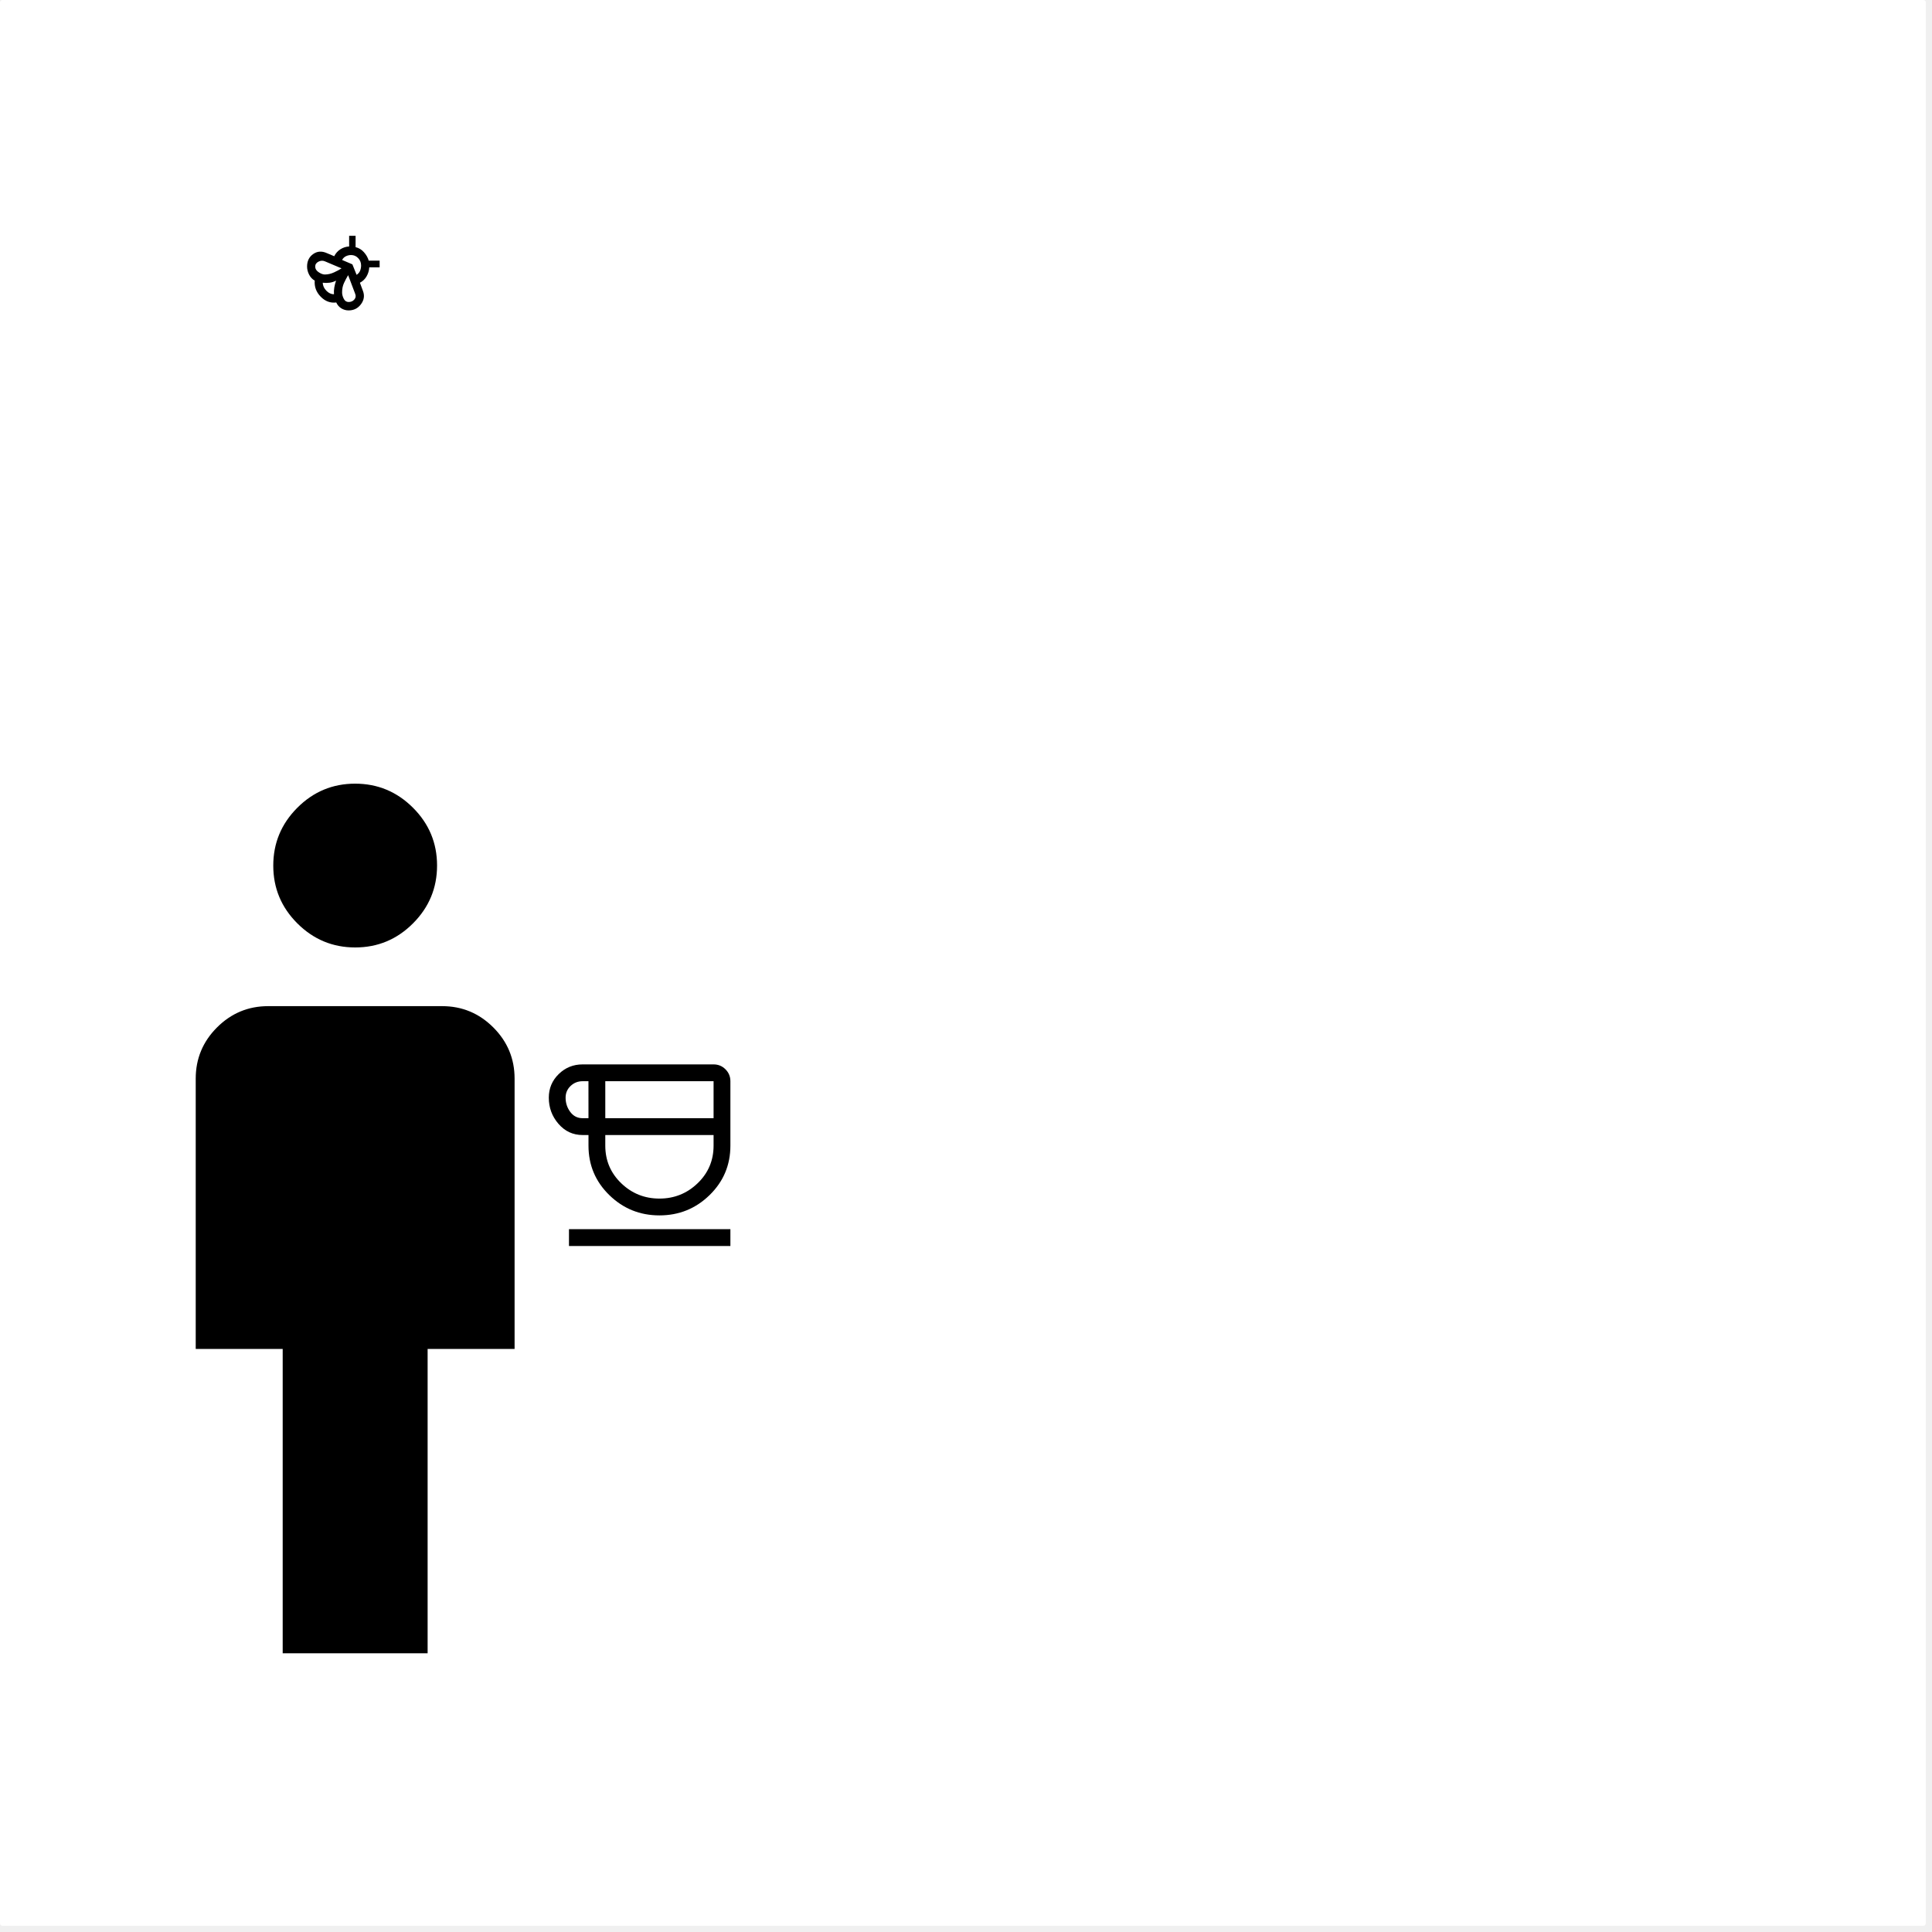
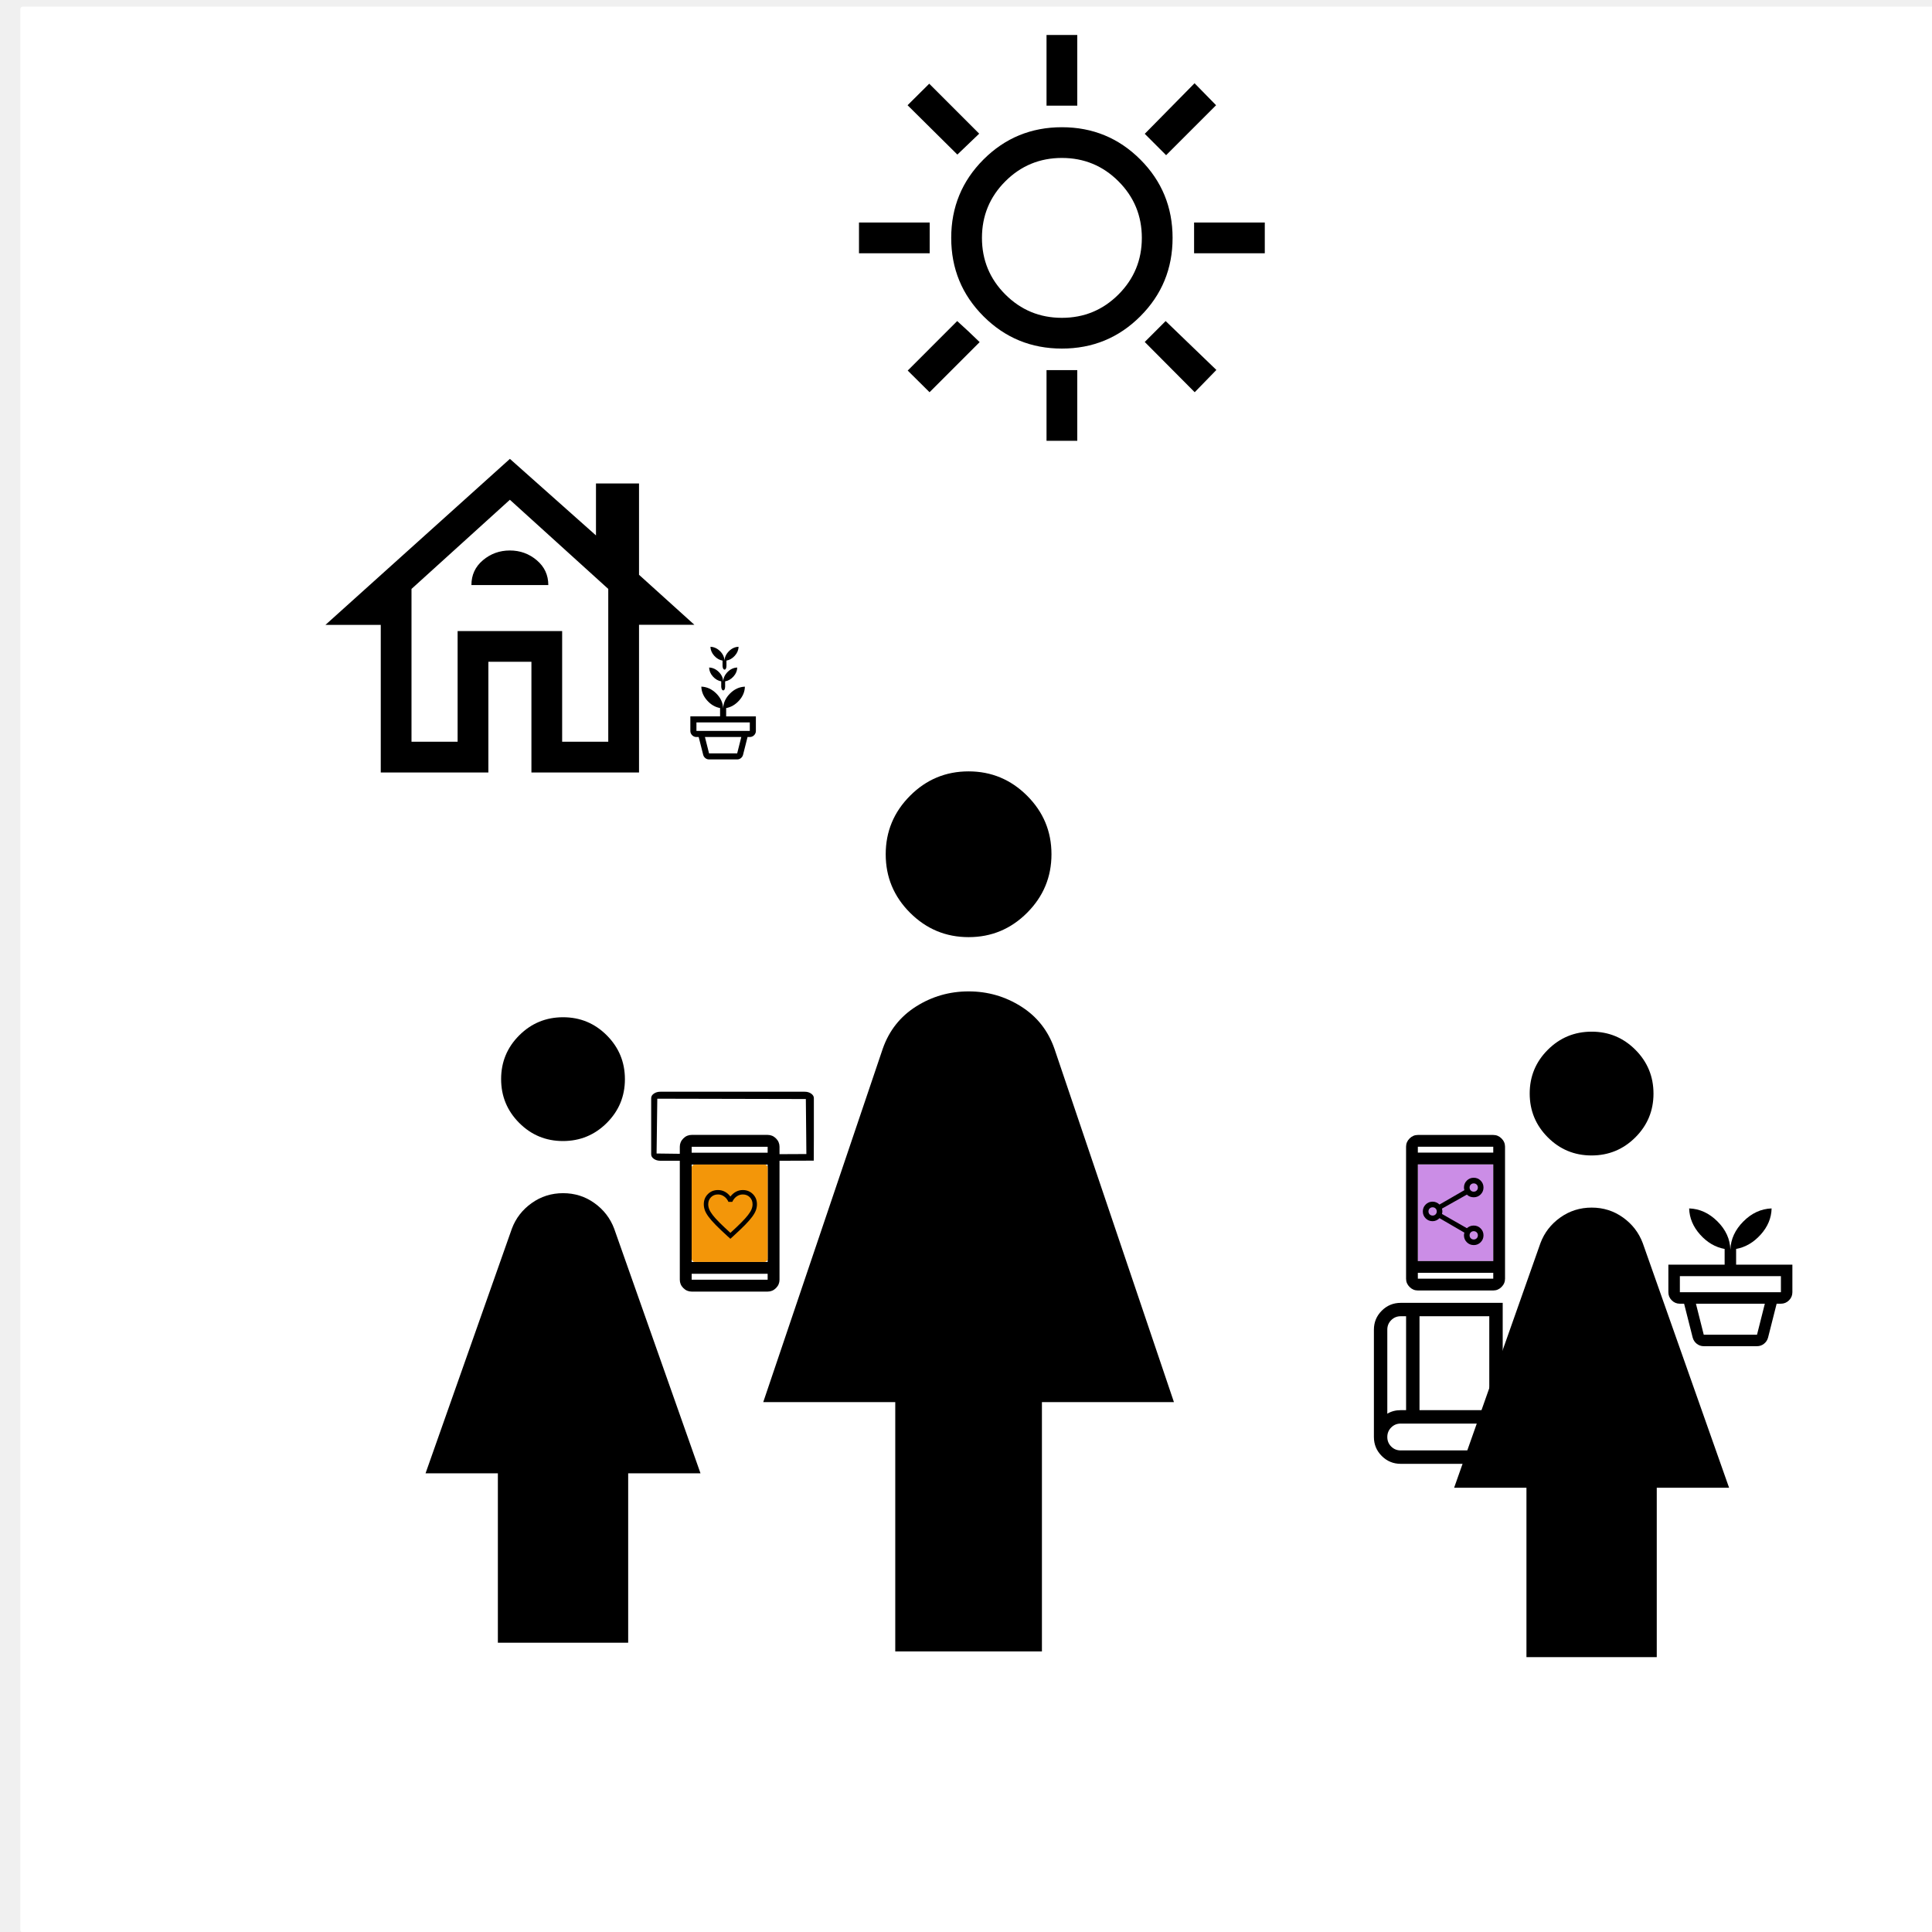
- <svg xmlns="http://www.w3.org/2000/svg" width="400" height="400" version="1.1" viewBox="0 0 105.83 105.83">
-   <rect y="-1.4211e-14" width="105.49" height="105.49" ry=".133" fill="#fff" />
-   <path d="m19.879 15.93c0.1 0.258 0.066 0.502-0.103 0.73-0.168 0.229-0.394 0.343-0.679 0.343-0.144 0-0.277-0.037-0.398-0.111-0.121-0.074-0.215-0.181-0.28-0.323-0.323 0.04-0.607-0.066-0.852-0.317-0.245-0.251-0.354-0.545-0.327-0.881-0.134-0.075-0.237-0.185-0.31-0.331-0.073-0.145-0.109-0.291-0.109-0.439 0-0.3 0.111-0.528 0.334-0.685 0.222-0.157 0.471-0.175 0.747-0.052l0.406 0.171c0.08-0.161 0.193-0.288 0.339-0.381 0.146-0.093 0.305-0.144 0.478-0.153v-0.585h0.353v0.622c0.177 0.042 0.33 0.134 0.458 0.278 0.128 0.144 0.215 0.297 0.261 0.46h0.598v0.369h-0.567c-0.012 0.178-0.061 0.343-0.148 0.493-0.087 0.151-0.209 0.267-0.365 0.35zm-1.585 0.189c-9e-3 -0.124-3e-3 -0.25 0.019-0.377 0.022-0.127 0.054-0.25 0.097-0.37-0.115 0.06-0.234 0.098-0.358 0.114-0.124 0.016-0.249 0.017-0.374 1e-3 6e-3 0.161 0.072 0.307 0.198 0.437 0.126 0.13 0.265 0.195 0.419 0.195zm-0.496-1.083c0.167 0 0.334-0.039 0.503-0.117s0.305-0.151 0.407-0.219l-0.902-0.382c-0.118-0.052-0.237-0.048-0.358 0.013-0.121 0.061-0.182 0.152-0.182 0.273 0 0.12 0.062 0.222 0.188 0.306 0.125 0.085 0.24 0.127 0.344 0.127zm1.299 1.507c0.129 0 0.233-0.045 0.311-0.135 0.078-0.09 0.095-0.192 0.05-0.308l-0.388-1.028c-0.082 0.138-0.157 0.282-0.227 0.431s-0.104 0.32-0.104 0.514c0 0.112 0.03 0.228 0.09 0.347 0.06 0.119 0.149 0.179 0.267 0.179zm0.437-1.488c0.092-0.061 0.156-0.137 0.192-0.227 0.036-0.09 0.054-0.185 0.054-0.287 0-0.157-0.054-0.291-0.161-0.403-0.107-0.112-0.236-0.168-0.386-0.168-0.098 0-0.193 0.021-0.283 0.065-0.091 0.043-0.161 0.111-0.21 0.205l0.562 0.24z" stroke-width=".007" />
-   <path d="m15.485 90.563v-16.672h-4.764v-14.807q0-1.637 1.166-2.804 1.166-1.166 2.804-1.166h9.527q1.637 0 2.804 1.166 1.166 1.166 1.166 2.804v14.807h-4.764v16.672zm3.973-38.664q-1.849 0-3.169-1.317-1.32-1.317-1.32-3.166 0-1.849 1.317-3.169 1.317-1.32 3.166-1.32 1.849 0 3.169 1.317 1.32 1.317 1.32 3.166 0 1.849-1.317 3.169-1.317 1.32-3.166 1.32z" stroke-width=".06" />
-   <path d="m36.122 66.576q1.607 0 2.747-1.112 1.14-1.112 1.14-2.71v-3.528q0-0.382-0.269-0.652-0.269-0.269-0.652-0.269h-7.175q-0.765 0-1.308 0.53-0.543 0.53-0.543 1.294 0 0.82 0.53 1.432 0.53 0.613 1.322 0.613h0.322v0.58q0 1.598 1.14 2.71 1.14 1.112 2.747 1.112zm2.966-5.324h-5.932v-2.026h5.932zm-2.966 4.403q-1.22 0-2.093-0.84-0.873-0.841-0.873-2.061v-0.58h5.932v0.58q0 1.22-0.873 2.061-0.873 0.84-2.093 0.84zm-3.887-4.403h-0.322q-0.419 0-0.675-0.343-0.256-0.343-0.256-0.781 0-0.382 0.274-0.642 0.274-0.26 0.656-0.26h0.322zm7.774 7v-0.921h-8.842v0.921z" stroke-width=".014" />
+ <svg xmlns="http://www.w3.org/2000/svg" width="400" height="400" version="1.1" viewBox="0 0 105.83 105.83" id="svg10">
+   <defs id="defs14" />
+   <rect width="105.49" height="105.49" ry="0.133" fill="#ffffff" id="rect2" x="1.115" y="0.362" />
+   <g stroke-width="0.025" id="g12">
+     <path d="M 57.326,5.789 V 1.916 h 1.684 V 5.789 Z M 63.877,8.501 62.707,7.33 65.435,4.56 66.614,5.764 Z m 1.532,5.372 v -1.684 h 3.873 V 13.873 Z M 57.326,24.146 v -3.873 h 1.684 V 24.146 Z M 52.442,8.467 49.714,5.764 50.901,4.585 53.638,7.322 Z m 13.001,13.018 -2.737,-2.753 1.145,-1.145 2.779,2.678 z m -18.39,-7.612 v -1.684 h 3.873 v 1.684 z m 3.865,7.612 -1.196,-1.187 2.711,-2.711 0.615,0.564 0.615,0.589 z m 7.25,-2.391 q -2.526,0 -4.295,-1.768 -1.768,-1.768 -1.768,-4.294 0,-2.526 1.768,-4.295 1.768,-1.768 4.295,-1.768 2.526,0 4.295,1.768 1.768,1.768 1.768,4.295 0,2.526 -1.768,4.294 -1.768,1.768 -4.295,1.768 z m 0,-1.684 q 1.819,0 3.099,-1.28 1.28,-1.28 1.28,-3.099 0,-1.819 -1.28,-3.099 -1.28,-1.28 -3.099,-1.28 -1.819,0 -3.099,1.28 -1.28,1.28 -1.28,3.099 0,1.819 1.28,3.099 1.28,1.28 3.099,1.28 z" id="path8" />
+     <path d="m 20.857,42.314 v -8.084 h -3.031 l 10.105,-9.094 4.715,4.193 v -2.846 h 2.358 v 5.002 l 3.031,2.738 h -3.031 v 8.091 h -5.894 v -6.063 h -2.358 v 6.063 z m 1.684,-1.684 h 2.526 v -6.063 h 5.726 v 6.063 h 2.526 v -8.37 l -5.389,-4.884 -5.389,4.884 z m 2.526,-6.063 h 5.726 z m 0.758,-2.518 h 4.21 q 0,-0.825 -0.632,-1.36 -0.632,-0.535 -1.474,-0.535 -0.842,0 -1.474,0.532 -0.632,0.532 -0.632,1.363 z" id="path10" />
+   </g>
+   <path d="m 38.84,41.267 h 1.541 l 0.226,-0.897 h -1.993 z m 0,0.332 q -0.113,0 -0.202,-0.07 -0.089,-0.07 -0.119,-0.181 l -0.247,-0.978 h 2.677 l -0.247,0.978 q -0.03,0.111 -0.119,0.181 -0.089,0.07 -0.202,0.07 z m -0.691,-1.561 h 2.923 v -0.465 h -2.923 z m 1.462,-1.232 q 0.017,-0.455 0.375,-0.815 0.359,-0.36 0.817,-0.377 -0.01,0.419 -0.317,0.759 -0.307,0.34 -0.709,0.414 v 0.455 h 1.628 v 0.797 q 0,0.137 -0.098,0.235 -0.098,0.098 -0.235,0.098 h -2.923 q -0.137,0 -0.235,-0.098 -0.098,-0.098 -0.098,-0.235 V 39.24 h 1.628 v -0.455 q -0.402,-0.073 -0.708,-0.414 -0.306,-0.34 -0.319,-0.759 0.458,0.017 0.819,0.375 0.36,0.359 0.374,0.817 z" stroke-width="0.005" id="path14" />
+   <path d="m 39.614,37.336 c 0.007,-0.196 0.088,-0.371 0.242,-0.527 0.154,-0.155 0.33,-0.236 0.528,-0.243 -0.004,0.18 -0.073,0.344 -0.205,0.49 -0.132,0.147 -0.285,0.236 -0.458,0.267 v 0.294 c -0.003,0.274 -0.203,0.266 -0.214,0 v -0.294 c -0.173,-0.031 -0.325,-0.12 -0.457,-0.267 -0.132,-0.147 -0.2,-0.31 -0.206,-0.49 0.197,0.007 0.374,0.088 0.529,0.242 0.155,0.154 0.236,0.33 0.241,0.528 z" stroke-width="0.003" id="path16" />
+   <path d="m 49.04,90.462 v -13.659 h -7.231 l 6.548,-19.363 q 0.522,-1.486 1.828,-2.31 1.306,-0.824 2.872,-0.824 1.567,0 2.872,0.824 1.306,0.823 1.828,2.31 l 6.548,19.363 h -7.231 v 13.659 z M 53.06,51.334 q -1.871,0 -3.207,-1.333 -1.336,-1.333 -1.336,-3.204 0,-1.871 1.333,-3.207 1.333,-1.336 3.204,-1.336 1.871,0 3.207,1.333 1.336,1.333 1.336,3.204 0,1.871 -1.333,3.207 -1.333,1.336 -3.204,1.336 z" stroke-width="0.06" id="path18" />
+   <path d="m 30.837,62.503 q -1.406,0 -2.397,-0.994 -0.99,-0.994 -0.99,-2.4 0,-1.406 0.994,-2.397 0.994,-0.99 2.4,-0.99 1.406,0 2.397,0.994 0.99,0.994 0.99,2.4 0,1.406 -0.994,2.397 -0.994,0.99 -2.4,0.99 z m -3.565,27.481 v -9.279 h -3.962 l 4.729,-13.401 q 0.321,-0.857 1.084,-1.401 0.763,-0.544 1.722,-0.544 0.959,0 1.718,0.544 0.758,0.544 1.08,1.401 l 4.729,13.401 h -3.962 v 9.279 z" stroke-width="0.054" id="path1974" />
+   <path d="m 37.888,70.75 q -0.263,0 -0.457,-0.193 -0.193,-0.193 -0.193,-0.457 v -7.283 q 0,-0.263 0.193,-0.457 0.193,-0.193 0.457,-0.193 h 4.162 q 0.263,0 0.457,0.193 0.193,0.193 0.193,0.457 v 7.283 q 0,0.263 -0.193,0.457 -0.193,0.193 -0.457,0.193 z m 0,-0.975 v 0.325 h 4.162 v -0.325 z m 0,-0.65 h 4.162 v -5.333 h -4.162 z m 0,-5.983 h 4.162 v -0.325 h -4.162 z m 0,0 v -0.325 z m 0,6.633 v 0.325 z" stroke-width="0.01" id="path1980" />
+   <path d="m 35.966,63.186 c 2.738,0.047 5.676,0.047 8.205,0.029 l -0.009,-1.031 -0.02,-1.982 -8.137,-0.018 z m 0.207,0.397 c -0.138,0 -0.257,-0.034 -0.355,-0.103 -0.099,-0.069 -0.148,-0.151 -0.148,-0.247 v -3.081 c 0,-0.096 0.049,-0.179 0.148,-0.247 0.099,-0.069 0.217,-0.103 0.355,-0.103 h 7.905 c 0.138,0 0.257,0.034 0.355,0.103 0.099,0.069 0.148,0.151 0.148,0.247 v 2.171 l -0.005,1.254 -1.806,0.006 z m 0.183,-0.33 -0.351,-3.07 z" id="path5697" style="stroke-width:0.006" />
+   <rect style="fill:#f39609;stroke-width:0.169;stroke-linejoin:round;stroke-dashoffset:7.35;stroke-opacity:0.722" id="rect889" width="4.162" height="5.333" x="37.888" y="63.791" ry="0.171" />
+   <path d="m 87.18,63.293 q -1.406,0 -2.397,-0.994 -0.99,-0.994 -0.99,-2.4 0,-1.406 0.994,-2.397 0.994,-0.99 2.4,-0.99 1.406,0 2.397,0.994 0.99,0.994 0.99,2.4 0,1.406 -0.994,2.397 -0.994,0.99 -2.4,0.99 z m -3.565,27.481 v -9.279 h -3.962 l 4.729,-13.401 q 0.321,-0.857 1.084,-1.401 0.763,-0.544 1.722,-0.544 0.959,0 1.718,0.544 0.758,0.544 1.08,1.401 l 4.729,13.401 h -3.962 v 9.279 z" stroke-width="0.054" id="path1974-3" />
+   <path d="m 93.327,73.112 h 2.918 l 0.428,-1.698 h -3.774 z m 0,0.629 q -0.214,0 -0.382,-0.132 -0.168,-0.132 -0.225,-0.343 l -0.469,-1.852 h 5.069 l -0.469,1.852 q -0.056,0.21 -0.225,0.343 -0.168,0.132 -0.382,0.132 z m -1.308,-2.956 h 5.535 v -0.881 h -5.535 z m 2.767,-2.333 q 0.031,-0.862 0.711,-1.544 0.679,-0.682 1.547,-0.714 -0.019,0.792 -0.601,1.437 -0.582,0.645 -1.343,0.783 v 0.862 h 3.082 v 1.509 q 0,0.259 -0.185,0.444 -0.185,0.185 -0.444,0.185 h -5.535 q -0.259,0 -0.444,-0.185 -0.185,-0.185 -0.185,-0.444 v -1.509 h 3.082 v -0.862 q -0.761,-0.138 -1.34,-0.783 -0.579,-0.645 -0.604,-1.437 0.868,0.031 1.55,0.711 0.682,0.679 0.708,1.547 z" stroke-width="0.009" id="path14-6" />
+   <rect style="fill:#cb8de6;fill-opacity:1;stroke-width:0.348;stroke-linejoin:round;stroke-dashoffset:7.35" id="rect13837" width="4.131" height="5.293" x="77.666" y="63.783" />
+   <path d="m 77.666,70.689 q -0.261,0 -0.453,-0.192 -0.192,-0.192 -0.192,-0.453 v -7.229 q 0,-0.261 0.192,-0.453 0.192,-0.192 0.453,-0.192 h 4.131 q 0.261,0 0.453,0.192 0.192,0.192 0.192,0.453 v 7.229 q 0,0.261 -0.192,0.453 -0.192,0.192 -0.453,0.192 z m 0,-0.968 v 0.323 h 4.131 v -0.323 z m 0,-0.645 h 4.131 v -5.293 h -4.131 z m 0,-5.939 h 4.131 v -0.323 h -4.131 z m 0,0 v -0.323 z m 0,6.584 v 0.323 z" stroke-width="0.01" id="path1980-3" />
+   <path d="m 76.728,80.185 q -0.609,0 -1.039,-0.43 -0.43,-0.43 -0.43,-1.039 v -5.88 q 0,-0.609 0.43,-1.039 0.43,-0.43 1.039,-0.43 h 5.586 v 6.615 q -0.283,0 -0.472,0.219 -0.189,0.219 -0.189,0.516 0,0.298 0.189,0.516 0.189,0.219 0.472,0.219 v 0.735 z m -0.735,-2.745 q 0.162,-0.099 0.345,-0.147 0.184,-0.048 0.39,-0.048 h 0.294 v -5.145 h -0.294 q -0.306,0 -0.521,0.214 -0.214,0.214 -0.214,0.521 z m 1.764,-0.195 h 3.822 v -5.145 h -3.822 z m -1.764,0.195 v -5.34 z m 0.732,2.01 h 4.38 q -0.088,-0.162 -0.138,-0.347 -0.05,-0.186 -0.05,-0.388 0,-0.206 0.048,-0.39 0.048,-0.184 0.147,-0.345 h -4.387 q -0.306,0 -0.519,0.214 -0.213,0.214 -0.213,0.521 0,0.309 0.213,0.522 0.213,0.213 0.518,0.213 z" id="path2906" />
+   <path d="m 80.727,68.202 q -0.223,0 -0.379,-0.156 -0.156,-0.156 -0.156,-0.379 0,-0.031 0.006,-0.072 0.006,-0.041 0.018,-0.074 l -1.364,-0.793 q -0.072,0.075 -0.172,0.121 -0.1,0.045 -0.206,0.045 -0.223,0 -0.379,-0.156 -0.156,-0.156 -0.156,-0.379 0,-0.223 0.156,-0.379 0.156,-0.156 0.379,-0.156 0.106,0 0.203,0.041 0.097,0.041 0.175,0.116 l 1.364,-0.787 q -0.012,-0.031 -0.018,-0.07 -0.006,-0.039 -0.006,-0.075 0,-0.223 0.156,-0.379 0.156,-0.156 0.379,-0.156 0.223,0 0.379,0.156 0.156,0.156 0.156,0.379 0,0.223 -0.156,0.379 -0.156,0.156 -0.379,0.156 -0.107,0 -0.205,-0.036 -0.098,-0.036 -0.17,-0.111 l -1.364,0.768 q 0.009,0.034 0.015,0.078 0.006,0.044 0.006,0.077 0,0.033 -0.006,0.068 -0.006,0.035 -0.015,0.069 l 1.364,0.78 q 0.072,-0.066 0.166,-0.105 0.094,-0.039 0.209,-0.039 0.223,0 0.379,0.156 0.156,0.156 0.156,0.379 0,0.223 -0.156,0.379 -0.156,0.156 -0.379,0.156 z m 1.03e-4,-2.925 q 0.097,0 0.162,-0.065 0.065,-0.065 0.065,-0.162 0,-0.097 -0.065,-0.162 -0.065,-0.065 -0.162,-0.065 -0.097,0 -0.162,0.065 -0.065,0.065 -0.065,0.162 0,0.097 0.065,0.162 0.065,0.065 0.162,0.065 z m -2.252,1.309 q 0.097,0 0.162,-0.065 0.065,-0.065 0.065,-0.162 0,-0.097 -0.065,-0.162 -0.065,-0.065 -0.162,-0.065 -0.097,0 -0.162,0.065 -0.065,0.065 -0.065,0.162 0,0.097 0.065,0.162 0.065,0.065 0.162,0.065 z m 2.252,1.309 q 0.097,0 0.162,-0.065 0.065,-0.065 0.065,-0.162 0,-0.097 -0.065,-0.162 -0.065,-0.065 -0.162,-0.065 -0.097,0 -0.162,0.065 -0.065,0.065 -0.065,0.162 0,0.097 0.065,0.162 0.065,0.065 0.162,0.065 z m -1.03e-4,-2.845 z m -2.252,1.309 z m 2.252,1.309 z" id="path13943-4" style="stroke-width:0.005" />
+   <path d="m 40.009,67.857 -0.17,-0.153 q -0.379,-0.346 -0.627,-0.597 -0.248,-0.251 -0.395,-0.45 -0.147,-0.198 -0.206,-0.361 -0.059,-0.163 -0.059,-0.33 0,-0.333 0.223,-0.556 0.223,-0.223 0.554,-0.223 0.202,0 0.376,0.092 0.175,0.092 0.303,0.265 0.143,-0.18 0.314,-0.268 0.171,-0.089 0.365,-0.089 0.33,0 0.554,0.223 0.223,0.223 0.223,0.556 0,0.168 -0.059,0.33 -0.059,0.163 -0.206,0.361 -0.147,0.198 -0.395,0.45 -0.248,0.251 -0.627,0.597 z m 0,-0.323 q 0.362,-0.33 0.596,-0.566 0.234,-0.236 0.371,-0.413 0.137,-0.177 0.192,-0.315 0.055,-0.138 0.055,-0.274 0,-0.233 -0.151,-0.385 -0.151,-0.152 -0.383,-0.152 -0.182,0 -0.337,0.109 -0.155,0.109 -0.239,0.297 h -0.211 q -0.081,-0.186 -0.236,-0.296 -0.155,-0.11 -0.337,-0.11 -0.233,0 -0.383,0.152 -0.151,0.152 -0.151,0.386 0,0.136 0.055,0.275 0.055,0.139 0.192,0.317 0.137,0.178 0.373,0.413 0.236,0.235 0.595,0.563 z m 0,-1.053 z" id="path39593-8" style="display:inline;stroke-width:0.004" />
+   <path d="m 39.686,36.199 c 0.007,-0.196 0.088,-0.371 0.242,-0.527 0.154,-0.155 0.33,-0.236 0.528,-0.243 -0.004,0.18 -0.073,0.344 -0.205,0.49 -0.132,0.147 -0.285,0.236 -0.458,0.267 v 0.294 c -0.003,0.274 -0.203,0.266 -0.214,0 v -0.294 c -0.173,-0.031 -0.325,-0.12 -0.457,-0.267 -0.132,-0.147 -0.2,-0.31 -0.206,-0.49 0.197,0.007 0.374,0.088 0.529,0.242 0.155,0.154 0.236,0.33 0.241,0.528 z" stroke-width="0.003" id="path16-5" />
</svg>
